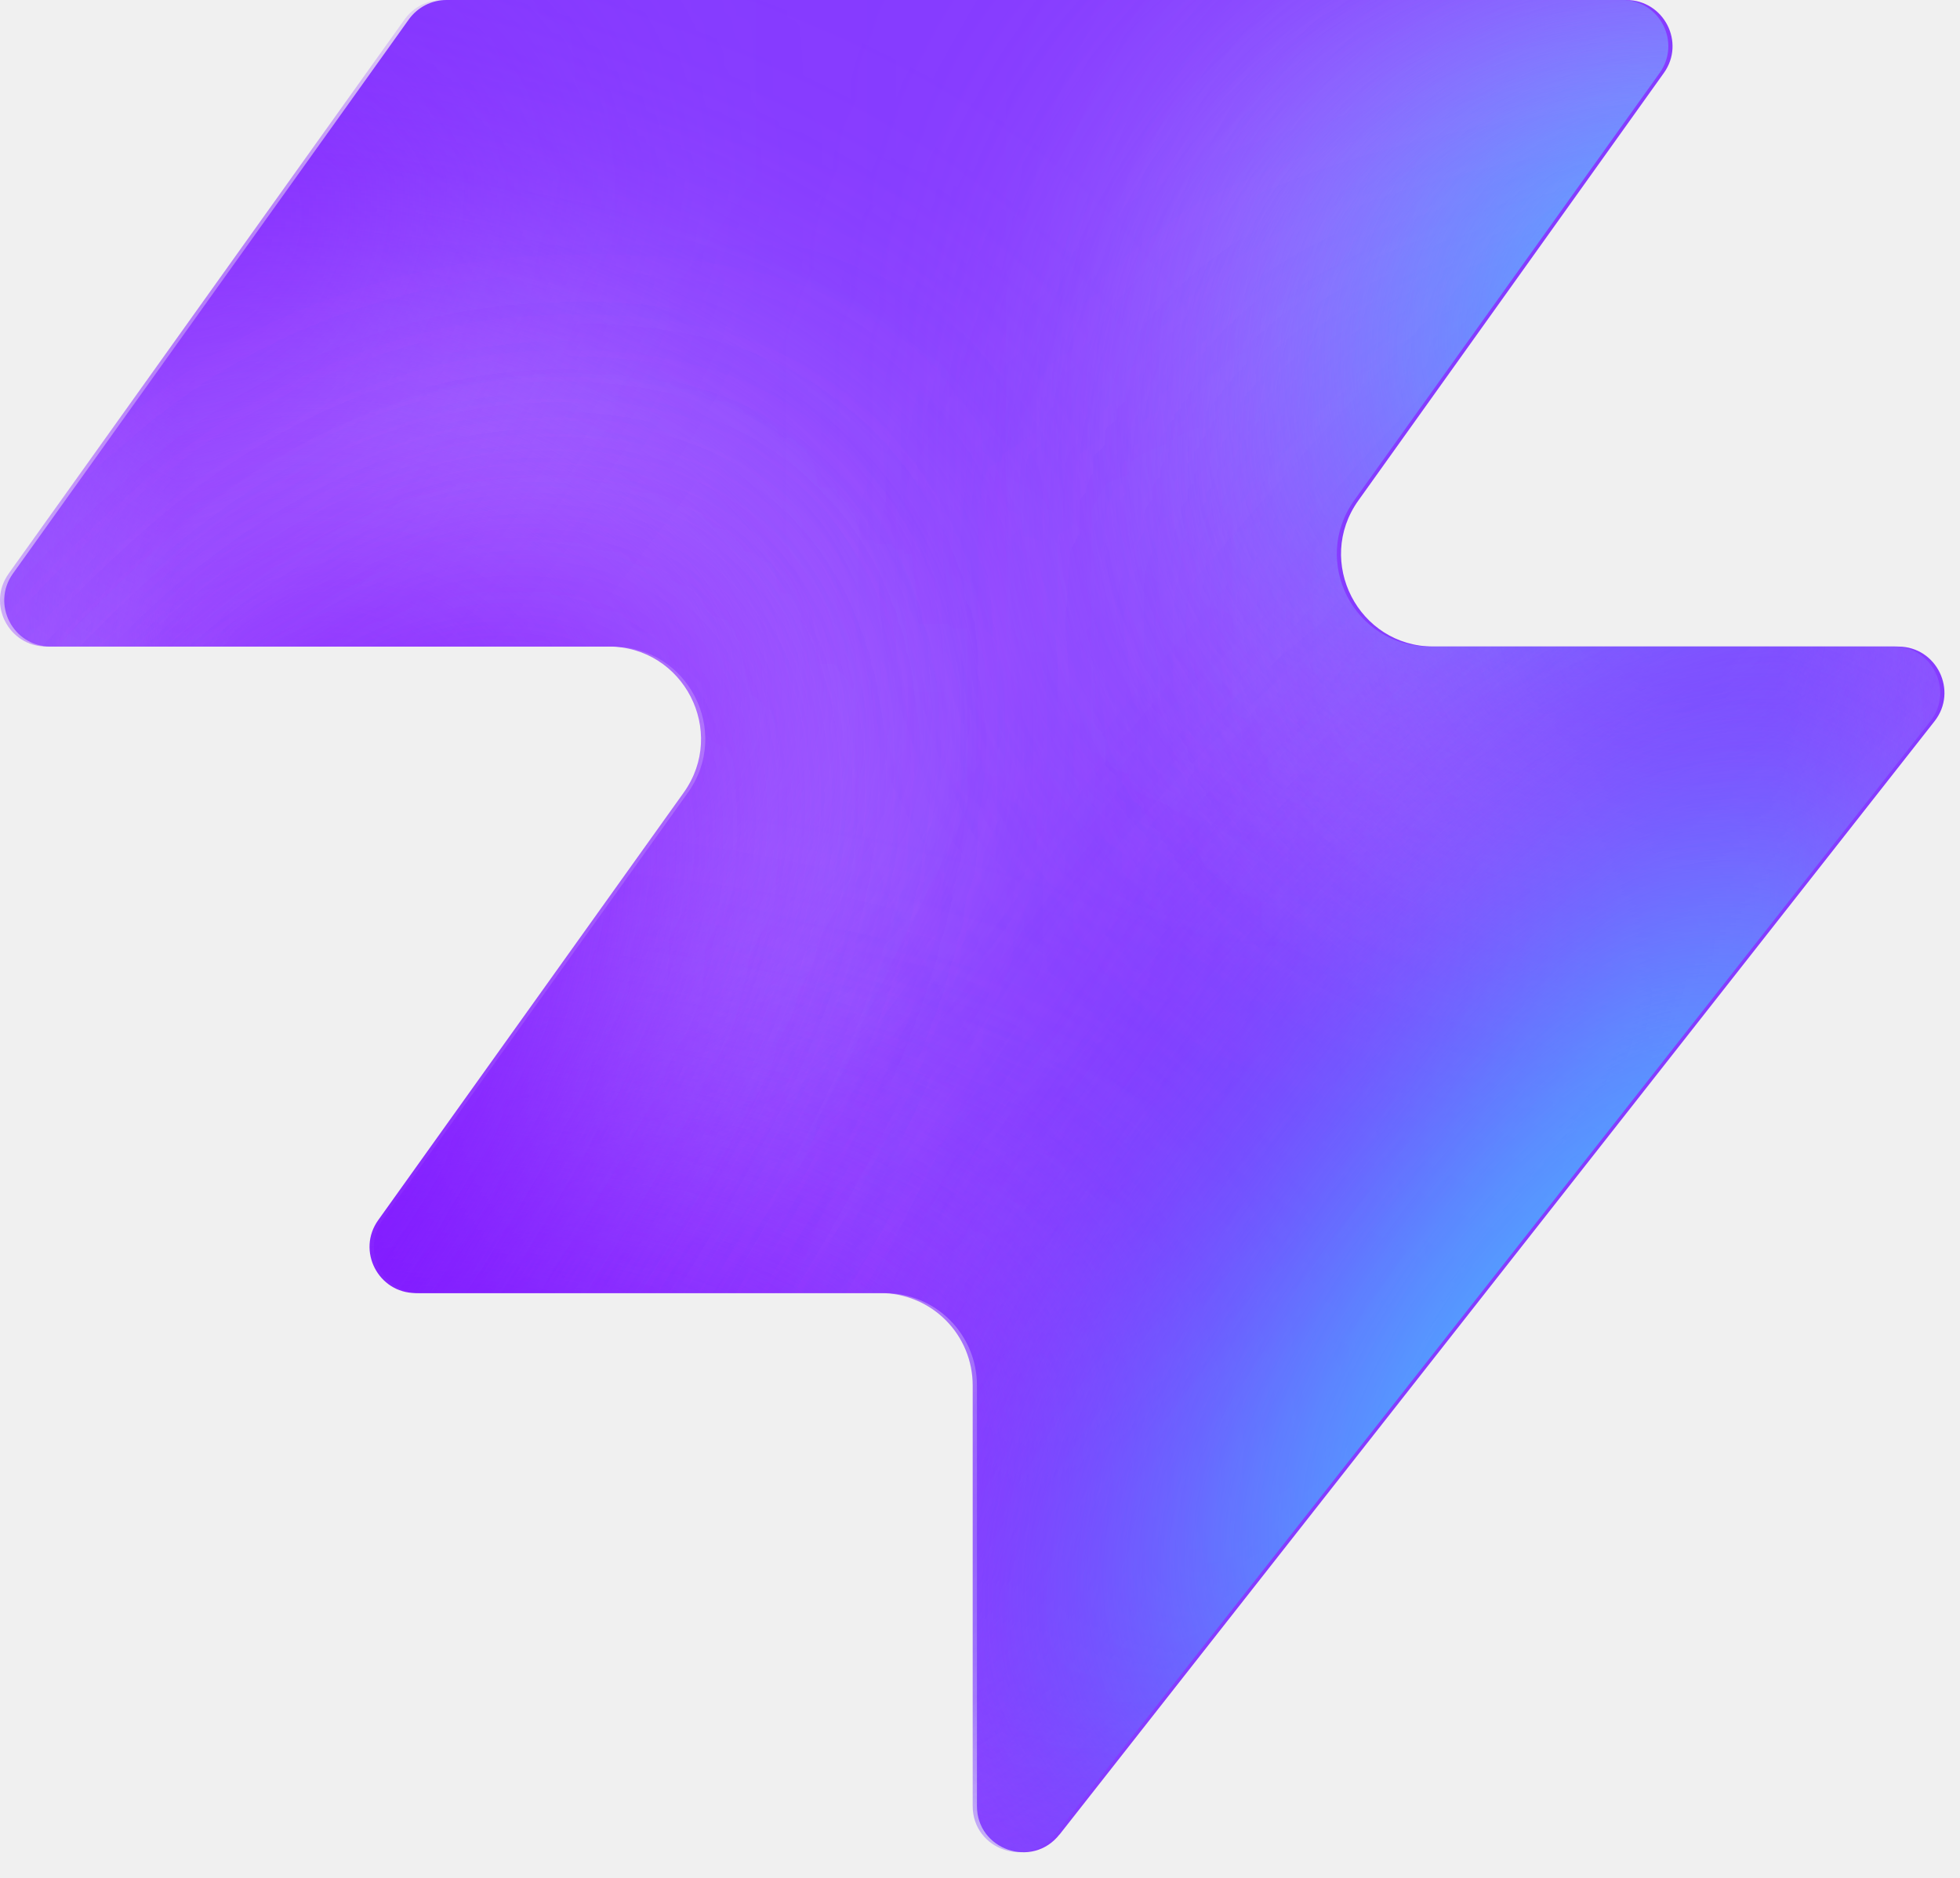
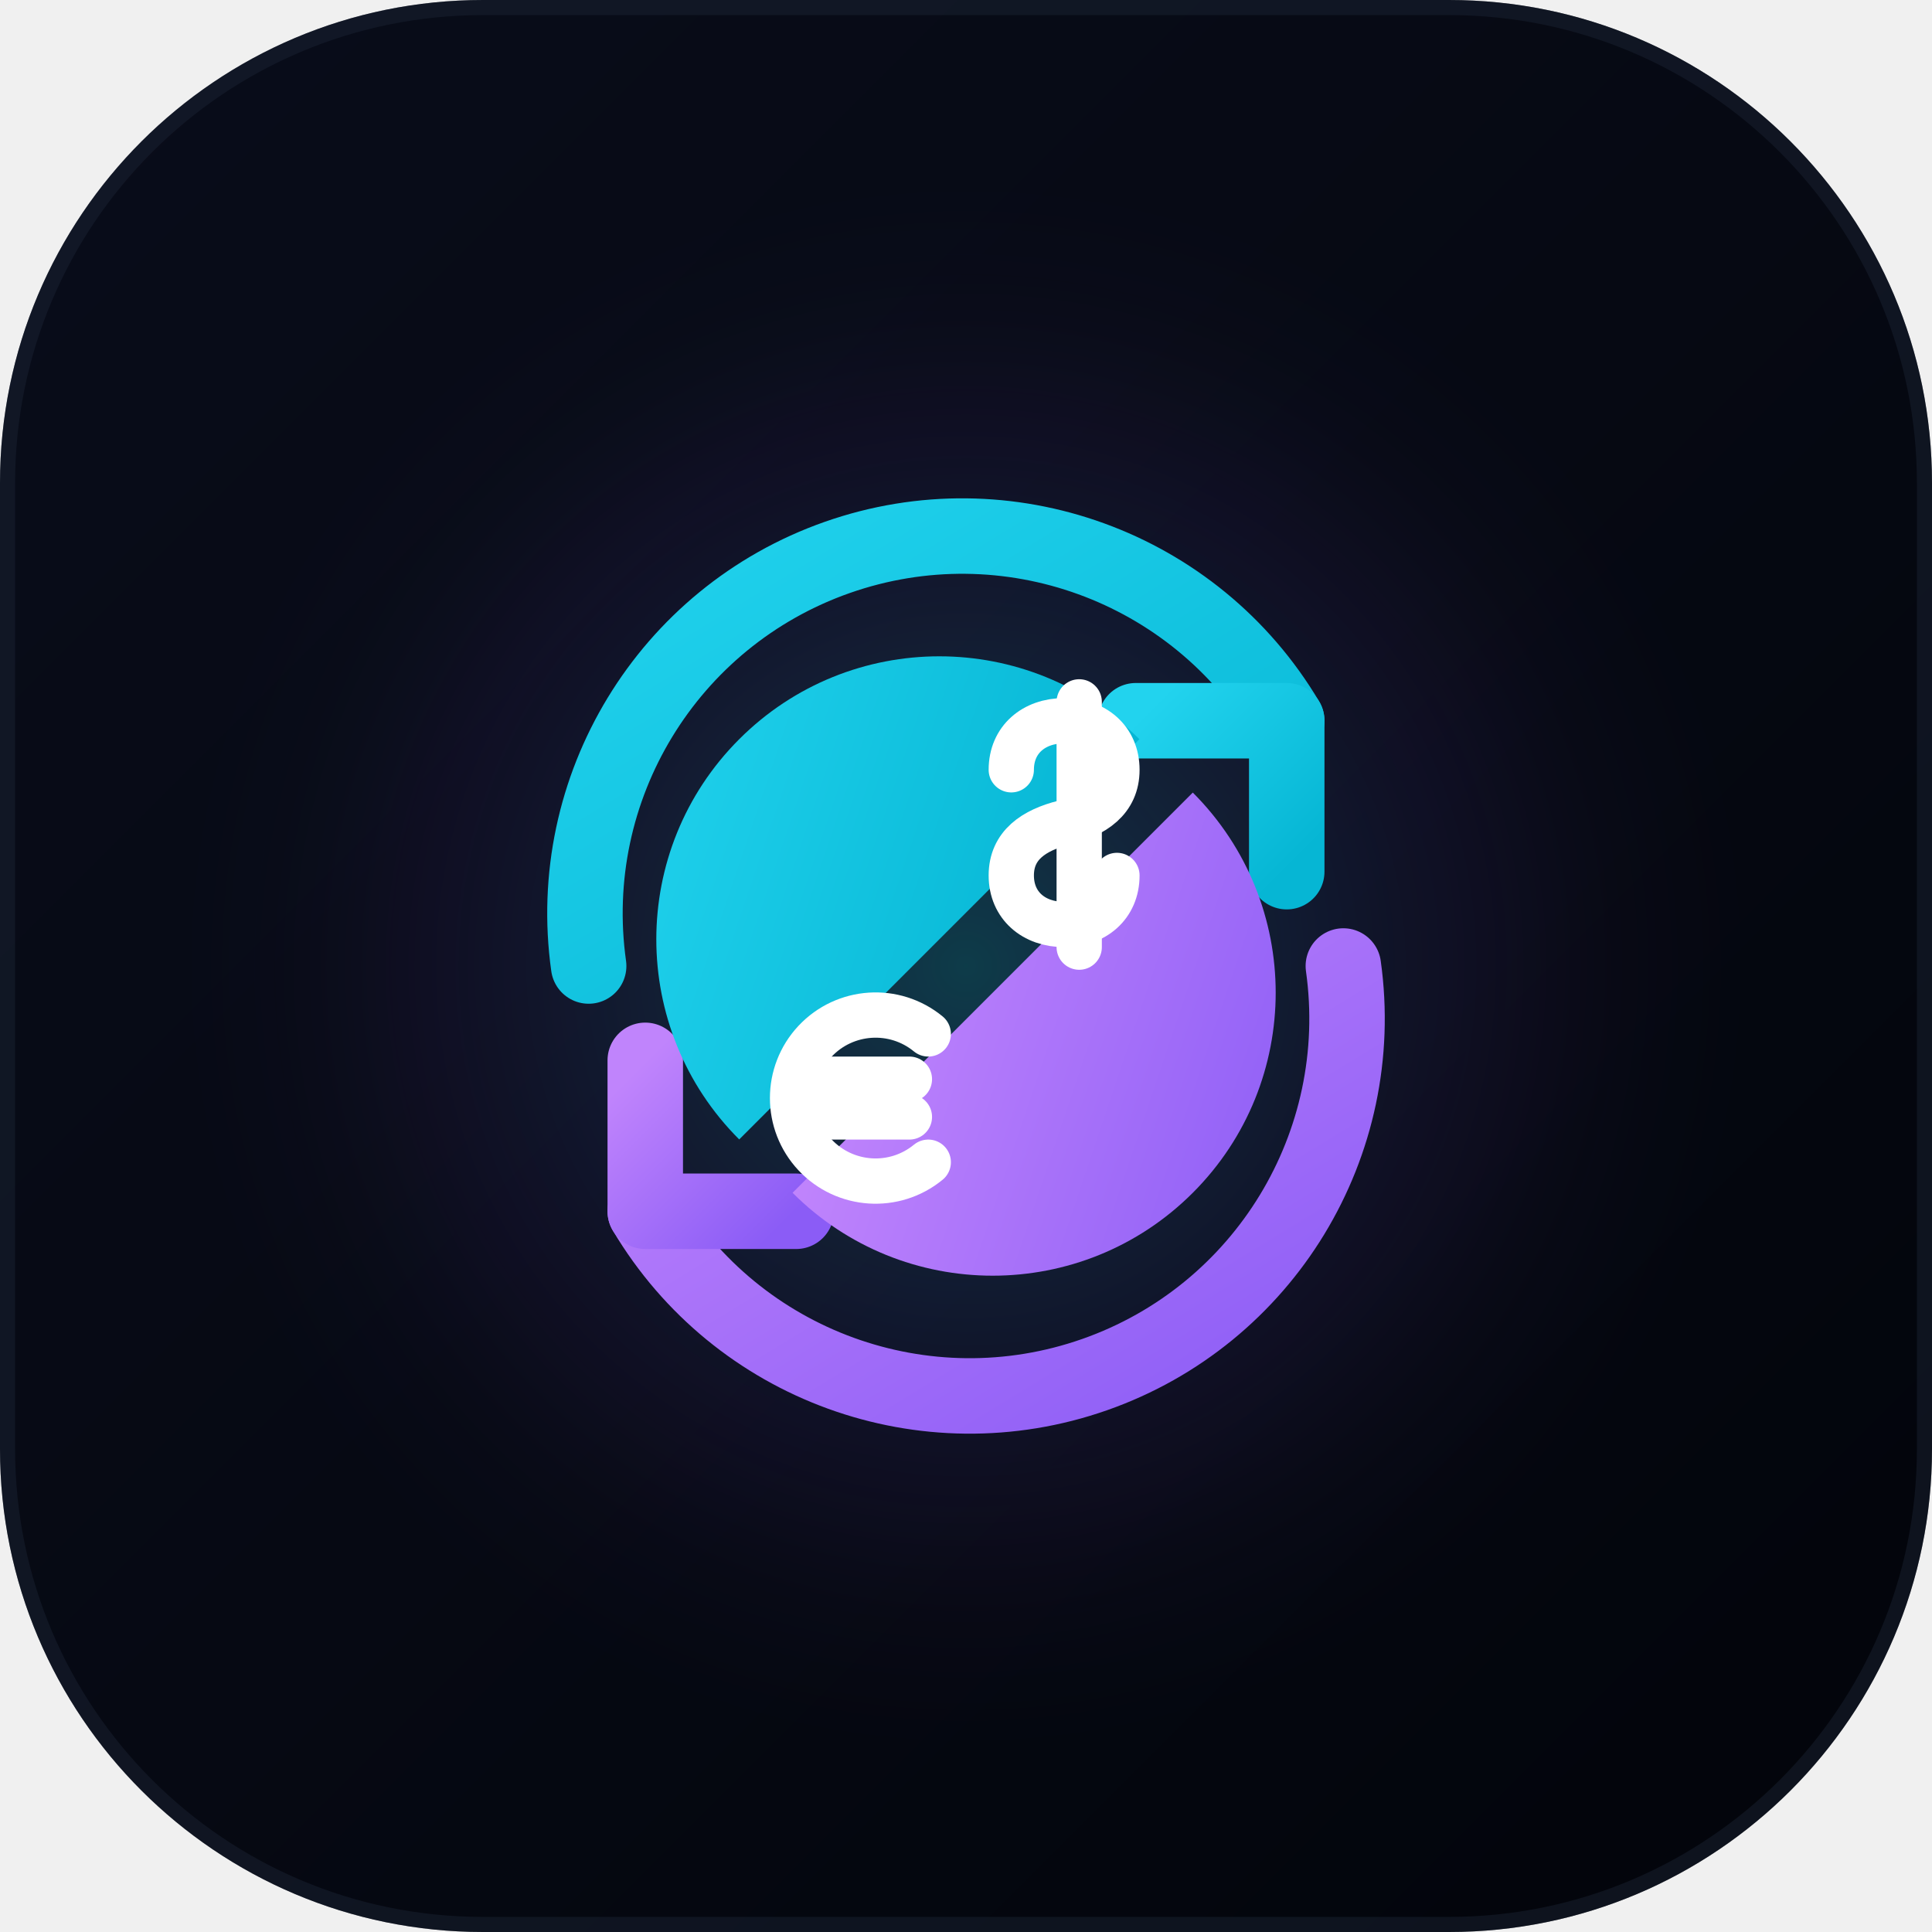
- <svg xmlns="http://www.w3.org/2000/svg" width="48" height="46" fill="none" viewBox="0 0 48 46">
-   <path fill="#863bff" d="M25.946 44.938c-.664.845-2.021.375-2.021-.698V33.937a2.26 2.26 0 0 0-2.262-2.262H10.287c-.92 0-1.456-1.04-.92-1.788l7.48-10.471c1.07-1.497 0-3.578-1.842-3.578H1.237c-.92 0-1.456-1.04-.92-1.788L10.013.474c.214-.297.556-.474.92-.474h28.894c.92 0 1.456 1.04.92 1.788l-7.48 10.471c-1.07 1.498 0 3.579 1.842 3.579h11.377c.943 0 1.473 1.088.89 1.83L25.947 44.94z" style="fill:#863bff;fill:color(display-p3 .525 .23 1);fill-opacity:1" />
-   <mask id="a" width="48" height="46" x="0" y="0" maskUnits="userSpaceOnUse" style="mask-type:alpha">
-     <path fill="#000" d="M25.842 44.938c-.664.844-2.021.375-2.021-.698V33.937a2.26 2.26 0 0 0-2.262-2.262H10.183c-.92 0-1.456-1.04-.92-1.788l7.48-10.471c1.07-1.498 0-3.579-1.842-3.579H1.133c-.92 0-1.456-1.04-.92-1.787L9.91.473c.214-.297.556-.474.92-.474h28.894c.92 0 1.456 1.04.92 1.788l-7.48 10.471c-1.07 1.498 0 3.578 1.842 3.578h11.377c.943 0 1.473 1.088.89 1.832L25.843 44.94z" style="fill:#000;fill-opacity:1" />
-   </mask>
-   <g mask="url(#a)">
-     <g filter="url(#b)">
-       <ellipse cx="5.508" cy="14.704" fill="#ede6ff" rx="5.508" ry="14.704" style="fill:#ede6ff;fill:color(display-p3 .927 .903 1);fill-opacity:1" transform="matrix(.00324 1 1 -.00324 -4.47 31.516)" />
+ <svg xmlns="http://www.w3.org/2000/svg" viewBox="0 0 512 512" width="512" height="512" fill="none">
+   <defs>
+     <linearGradient id="bg-grad" x1="0%" y1="0%" x2="100%" y2="100%">
+       <stop offset="0%" stop-color="#090d1a" />
+       <stop offset="50%" stop-color="#060913" />
+       <stop offset="100%" stop-color="#02040a" />
+     </linearGradient>
+     <linearGradient id="logo-grad-cyan" x1="0%" y1="0%" x2="100%" y2="100%">
+       <stop offset="0%" stop-color="#22d3ee" />
+       <stop offset="100%" stop-color="#06b6d4" />
+     </linearGradient>
+     <linearGradient id="logo-grad-purple" x1="0%" y1="0%" x2="100%" y2="100%">
+       <stop offset="0%" stop-color="#c084fc" />
+       <stop offset="100%" stop-color="#8b5cf6" />
+     </linearGradient>
+     <radialGradient id="neon-glow" cx="50%" cy="50%" r="50%">
+       <stop offset="0%" stop-color="#22d3ee" stop-opacity="0.25" />
+       <stop offset="70%" stop-color="#8b5cf6" stop-opacity="0.05" />
+       <stop offset="100%" stop-color="#060913" stop-opacity="0" />
+     </radialGradient>
+   </defs>
+   <rect width="512" height="512" rx="128" fill="url(#bg-grad)" />
+   <rect x="2" y="2" width="508" height="508" rx="126" stroke="#1e293b" stroke-width="4" stroke-opacity="0.4" />
+   <circle cx="256" cy="256" r="220" fill="url(#neon-glow)" />
+   <g transform="translate(96, 96) scale(10)">
+     <path d="M 6 16 A 10 10 0 0 1 24.5 9.5" fill="none" stroke="url(#logo-grad-cyan)" stroke-width="2" stroke-linecap="round" />
+     <path d="M 20.5 9.5 H 24.5 V 13.5" fill="none" stroke="url(#logo-grad-cyan)" stroke-width="2" stroke-linecap="round" stroke-linejoin="round" />
+     <path d="M 26 16 A 10 10 0 0 1 7.5 22.5" fill="none" stroke="url(#logo-grad-purple)" stroke-width="2" stroke-linecap="round" />
+     <path d="M 11.5 22.5 H 7.5 V 18.5" fill="none" stroke="url(#logo-grad-purple)" stroke-width="2" stroke-linecap="round" stroke-linejoin="round" />
+     <g transform="rotate(-45, 16, 16)">
+       <path d="M 8.5 15 A 7.5 7.5 0 0 1 23.5 15 Z" fill="url(#logo-grad-cyan)" />
+       <path d="M 23.5 17 A 7.5 7.5 0 0 1 8.5 17 Z" fill="url(#logo-grad-purple)" />
    </g>
-     <g filter="url(#c)">
-       <ellipse cx="10.399" cy="29.851" fill="#ede6ff" rx="10.399" ry="29.851" style="fill:#ede6ff;fill:color(display-p3 .927 .903 1);fill-opacity:1" transform="matrix(.00324 1 1 -.00324 -39.328 7.883)" />
-     </g>
-     <g filter="url(#d)">
-       <ellipse cx="5.508" cy="30.487" fill="#7e14ff" rx="5.508" ry="30.487" style="fill:#7e14ff;fill:color(display-p3 .492 .077 1);fill-opacity:1" transform="rotate(89.814 -25.913 -14.639)scale(1 -1)" />
-     </g>
-     <g filter="url(#e)">
-       <ellipse cx="5.508" cy="30.599" fill="#7e14ff" rx="5.508" ry="30.599" style="fill:#7e14ff;fill:color(display-p3 .492 .077 1);fill-opacity:1" transform="rotate(89.814 -32.644 -3.334)scale(1 -1)" />
-     </g>
-     <g filter="url(#f)">
-       <ellipse cx="5.508" cy="30.599" fill="#7e14ff" rx="5.508" ry="30.599" style="fill:#7e14ff;fill:color(display-p3 .492 .077 1);fill-opacity:1" transform="matrix(.00324 1 1 -.00324 -34.34 30.47)" />
-     </g>
-     <g filter="url(#g)">
-       <ellipse cx="14.072" cy="22.078" fill="#ede6ff" rx="14.072" ry="22.078" style="fill:#ede6ff;fill:color(display-p3 .927 .903 1);fill-opacity:1" transform="rotate(93.35 24.506 48.493)scale(-1 1)" />
-     </g>
-     <g filter="url(#h)">
-       <ellipse cx="3.47" cy="21.501" fill="#7e14ff" rx="3.47" ry="21.501" style="fill:#7e14ff;fill:color(display-p3 .492 .077 1);fill-opacity:1" transform="rotate(89.009 28.708 47.59)scale(-1 1)" />
-     </g>
-     <g filter="url(#i)">
-       <ellipse cx="3.47" cy="21.501" fill="#7e14ff" rx="3.47" ry="21.501" style="fill:#7e14ff;fill:color(display-p3 .492 .077 1);fill-opacity:1" transform="rotate(89.009 28.708 47.59)scale(-1 1)" />
-     </g>
-     <g filter="url(#j)">
-       <ellipse cx=".387" cy="8.972" fill="#7e14ff" rx="4.407" ry="29.108" style="fill:#7e14ff;fill:color(display-p3 .492 .077 1);fill-opacity:1" transform="rotate(39.51 .387 8.972)" />
-     </g>
-     <g filter="url(#k)">
-       <ellipse cx="47.523" cy="-6.092" fill="#7e14ff" rx="4.407" ry="29.108" style="fill:#7e14ff;fill:color(display-p3 .492 .077 1);fill-opacity:1" transform="rotate(37.892 47.523 -6.092)" />
-     </g>
-     <g filter="url(#l)">
-       <ellipse cx="41.412" cy="6.333" fill="#47bfff" rx="5.971" ry="9.665" style="fill:#47bfff;fill:color(display-p3 .28 .748 1);fill-opacity:1" transform="rotate(37.892 41.412 6.333)" />
-     </g>
-     <g filter="url(#m)">
-       <ellipse cx="-1.879" cy="38.332" fill="#7e14ff" rx="4.407" ry="29.108" style="fill:#7e14ff;fill:color(display-p3 .492 .077 1);fill-opacity:1" transform="rotate(37.892 -1.88 38.332)" />
-     </g>
-     <g filter="url(#n)">
-       <ellipse cx="-1.879" cy="38.332" fill="#7e14ff" rx="4.407" ry="29.108" style="fill:#7e14ff;fill:color(display-p3 .492 .077 1);fill-opacity:1" transform="rotate(37.892 -1.88 38.332)" />
-     </g>
-     <g filter="url(#o)">
-       <ellipse cx="35.651" cy="29.907" fill="#7e14ff" rx="4.407" ry="29.108" style="fill:#7e14ff;fill:color(display-p3 .492 .077 1);fill-opacity:1" transform="rotate(37.892 35.651 29.907)" />
-     </g>
-     <g filter="url(#p)">
-       <ellipse cx="38.418" cy="32.4" fill="#47bfff" rx="5.971" ry="15.297" style="fill:#47bfff;fill:color(display-p3 .28 .748 1);fill-opacity:1" transform="rotate(37.892 38.418 32.4)" />
-     </g>
+     <path d="M 19 9 V 15.5" stroke="#ffffff" stroke-width="1.2" stroke-linecap="round" fill="none" />
+     <path d="M 17.2 10.8 C 17.2 10 17.8 9.5 18.6 9.5 C 19.4 9.5 20 10 20 10.8 C 20 11.6 19.4 12 18.6 12.2 C 17.8 12.4 17.2 12.8 17.2 13.6 C 17.2 14.4 17.8 14.9 18.6 14.9 C 19.4 14.9 20 14.4 20 13.6" stroke="#ffffff" stroke-width="1.2" stroke-linecap="round" stroke-linejoin="round" fill="none" />
+     <path d="M 15 17.8 A 2.2 2.2 0 1 0 15 21.2" stroke="#ffffff" stroke-width="1.2" stroke-linecap="round" fill="none" />
+     <path d="M 12 19 H 14.5" stroke="#ffffff" stroke-width="1.2" stroke-linecap="round" />
+     <path d="M 12 20 H 14.5" stroke="#ffffff" stroke-width="1.2" stroke-linecap="round" />
  </g>
-   <defs>
-     <filter id="b" width="60.045" height="41.654" x="-19.77" y="16.149" color-interpolation-filters="sRGB" filterUnits="userSpaceOnUse">
-       <feFlood flood-opacity="0" result="BackgroundImageFix" />
-       <feBlend in="SourceGraphic" in2="BackgroundImageFix" result="shape" />
-       <feGaussianBlur result="effect1_foregroundBlur_2002_17158" stdDeviation="7.659" />
-     </filter>
-     <filter id="c" width="90.34" height="51.437" x="-54.613" y="-7.533" color-interpolation-filters="sRGB" filterUnits="userSpaceOnUse">
-       <feFlood flood-opacity="0" result="BackgroundImageFix" />
-       <feBlend in="SourceGraphic" in2="BackgroundImageFix" result="shape" />
-       <feGaussianBlur result="effect1_foregroundBlur_2002_17158" stdDeviation="7.659" />
-     </filter>
-     <filter id="d" width="79.355" height="29.4" x="-49.64" y="2.03" color-interpolation-filters="sRGB" filterUnits="userSpaceOnUse">
-       <feFlood flood-opacity="0" result="BackgroundImageFix" />
-       <feBlend in="SourceGraphic" in2="BackgroundImageFix" result="shape" />
-       <feGaussianBlur result="effect1_foregroundBlur_2002_17158" stdDeviation="4.596" />
-     </filter>
-     <filter id="e" width="79.579" height="29.4" x="-45.045" y="20.029" color-interpolation-filters="sRGB" filterUnits="userSpaceOnUse">
-       <feFlood flood-opacity="0" result="BackgroundImageFix" />
-       <feBlend in="SourceGraphic" in2="BackgroundImageFix" result="shape" />
-       <feGaussianBlur result="effect1_foregroundBlur_2002_17158" stdDeviation="4.596" />
-     </filter>
-     <filter id="f" width="79.579" height="29.4" x="-43.513" y="21.178" color-interpolation-filters="sRGB" filterUnits="userSpaceOnUse">
-       <feFlood flood-opacity="0" result="BackgroundImageFix" />
-       <feBlend in="SourceGraphic" in2="BackgroundImageFix" result="shape" />
-       <feGaussianBlur result="effect1_foregroundBlur_2002_17158" stdDeviation="4.596" />
-     </filter>
-     <filter id="g" width="74.749" height="58.852" x="15.756" y="-17.901" color-interpolation-filters="sRGB" filterUnits="userSpaceOnUse">
-       <feFlood flood-opacity="0" result="BackgroundImageFix" />
-       <feBlend in="SourceGraphic" in2="BackgroundImageFix" result="shape" />
-       <feGaussianBlur result="effect1_foregroundBlur_2002_17158" stdDeviation="7.659" />
-     </filter>
-     <filter id="h" width="61.377" height="25.362" x="23.548" y="2.284" color-interpolation-filters="sRGB" filterUnits="userSpaceOnUse">
-       <feFlood flood-opacity="0" result="BackgroundImageFix" />
-       <feBlend in="SourceGraphic" in2="BackgroundImageFix" result="shape" />
-       <feGaussianBlur result="effect1_foregroundBlur_2002_17158" stdDeviation="4.596" />
-     </filter>
-     <filter id="i" width="61.377" height="25.362" x="23.548" y="2.284" color-interpolation-filters="sRGB" filterUnits="userSpaceOnUse">
-       <feFlood flood-opacity="0" result="BackgroundImageFix" />
-       <feBlend in="SourceGraphic" in2="BackgroundImageFix" result="shape" />
-       <feGaussianBlur result="effect1_foregroundBlur_2002_17158" stdDeviation="4.596" />
-     </filter>
-     <filter id="j" width="56.045" height="63.649" x="-27.636" y="-22.853" color-interpolation-filters="sRGB" filterUnits="userSpaceOnUse">
-       <feFlood flood-opacity="0" result="BackgroundImageFix" />
-       <feBlend in="SourceGraphic" in2="BackgroundImageFix" result="shape" />
-       <feGaussianBlur result="effect1_foregroundBlur_2002_17158" stdDeviation="4.596" />
-     </filter>
-     <filter id="k" width="54.814" height="64.646" x="20.116" y="-38.415" color-interpolation-filters="sRGB" filterUnits="userSpaceOnUse">
-       <feFlood flood-opacity="0" result="BackgroundImageFix" />
-       <feBlend in="SourceGraphic" in2="BackgroundImageFix" result="shape" />
-       <feGaussianBlur result="effect1_foregroundBlur_2002_17158" stdDeviation="4.596" />
-     </filter>
-     <filter id="l" width="33.541" height="35.313" x="24.641" y="-11.323" color-interpolation-filters="sRGB" filterUnits="userSpaceOnUse">
-       <feFlood flood-opacity="0" result="BackgroundImageFix" />
-       <feBlend in="SourceGraphic" in2="BackgroundImageFix" result="shape" />
-       <feGaussianBlur result="effect1_foregroundBlur_2002_17158" stdDeviation="4.596" />
-     </filter>
-     <filter id="m" width="54.814" height="64.646" x="-29.286" y="6.009" color-interpolation-filters="sRGB" filterUnits="userSpaceOnUse">
-       <feFlood flood-opacity="0" result="BackgroundImageFix" />
-       <feBlend in="SourceGraphic" in2="BackgroundImageFix" result="shape" />
-       <feGaussianBlur result="effect1_foregroundBlur_2002_17158" stdDeviation="4.596" />
-     </filter>
-     <filter id="n" width="54.814" height="64.646" x="-29.286" y="6.009" color-interpolation-filters="sRGB" filterUnits="userSpaceOnUse">
-       <feFlood flood-opacity="0" result="BackgroundImageFix" />
-       <feBlend in="SourceGraphic" in2="BackgroundImageFix" result="shape" />
-       <feGaussianBlur result="effect1_foregroundBlur_2002_17158" stdDeviation="4.596" />
-     </filter>
-     <filter id="o" width="54.814" height="64.646" x="8.244" y="-2.416" color-interpolation-filters="sRGB" filterUnits="userSpaceOnUse">
-       <feFlood flood-opacity="0" result="BackgroundImageFix" />
-       <feBlend in="SourceGraphic" in2="BackgroundImageFix" result="shape" />
-       <feGaussianBlur result="effect1_foregroundBlur_2002_17158" stdDeviation="4.596" />
-     </filter>
-     <filter id="p" width="39.409" height="43.623" x="18.713" y="10.588" color-interpolation-filters="sRGB" filterUnits="userSpaceOnUse">
-       <feFlood flood-opacity="0" result="BackgroundImageFix" />
-       <feBlend in="SourceGraphic" in2="BackgroundImageFix" result="shape" />
-       <feGaussianBlur result="effect1_foregroundBlur_2002_17158" stdDeviation="4.596" />
-     </filter>
-   </defs>
</svg>
